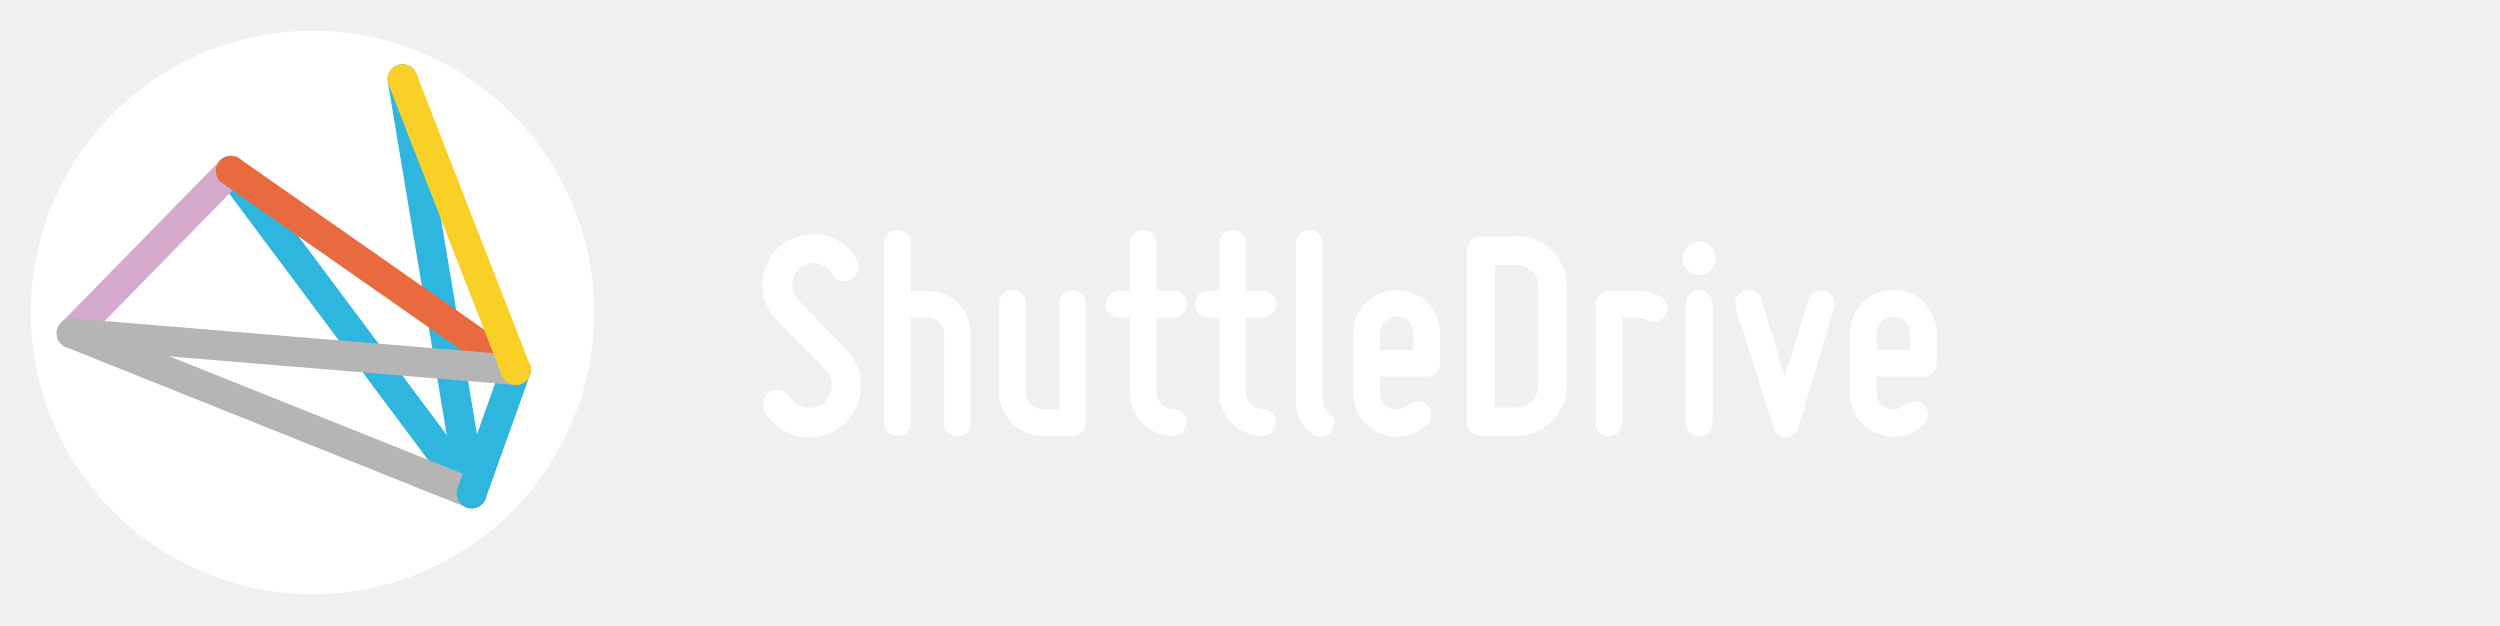
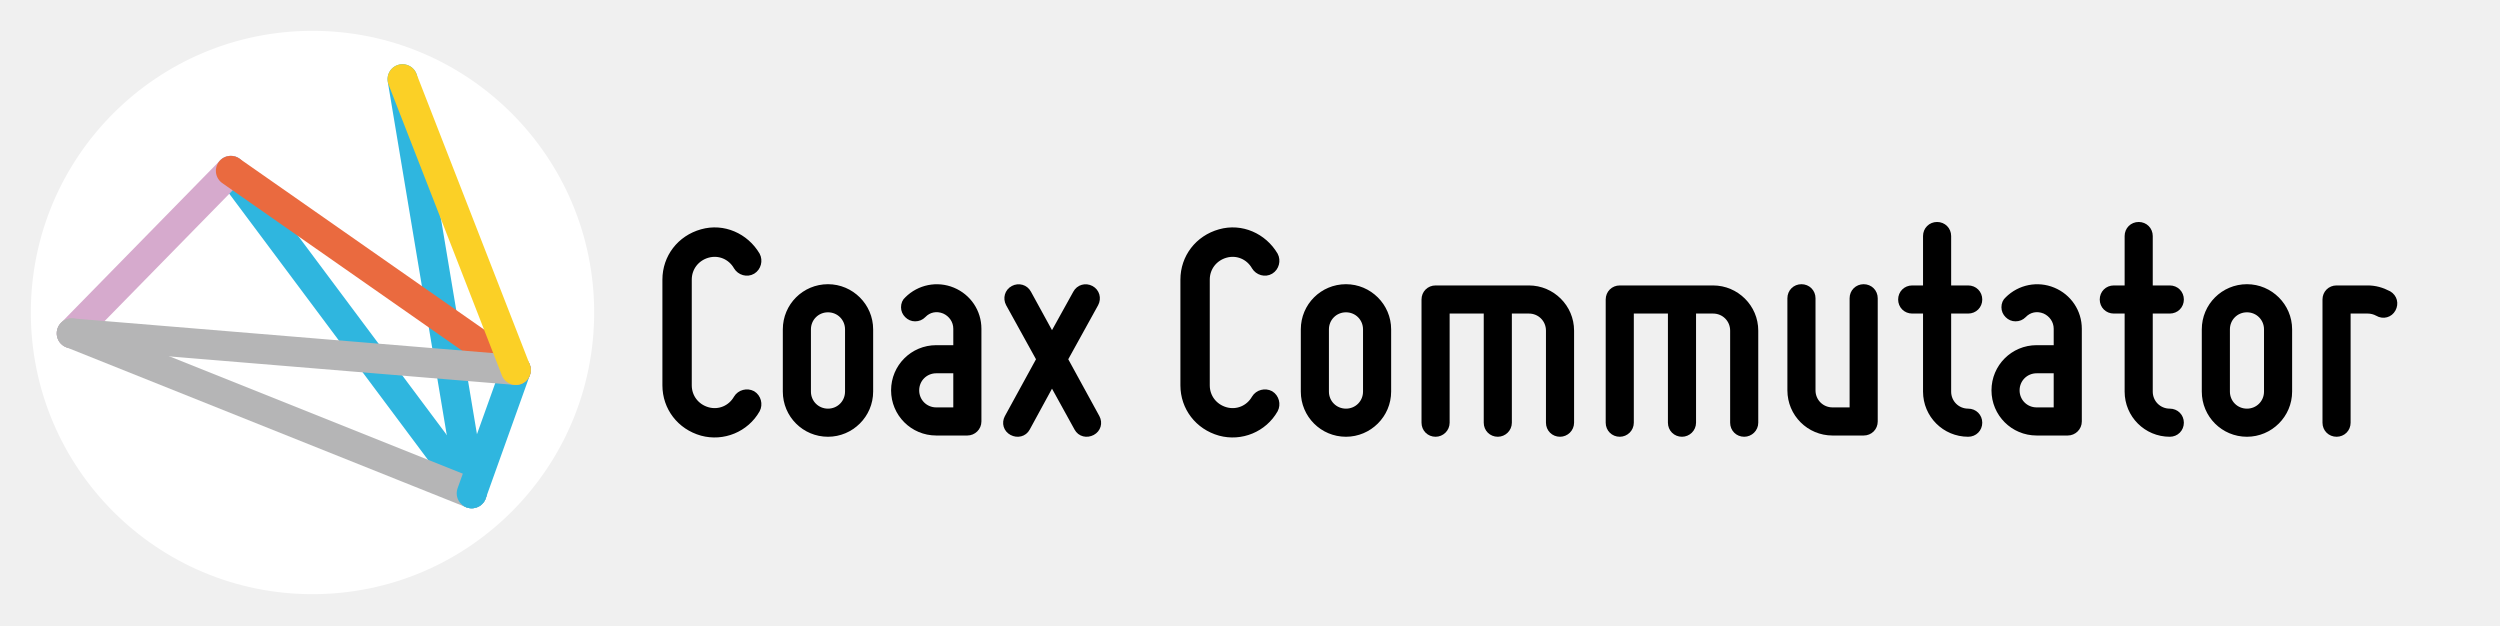
<svg xmlns="http://www.w3.org/2000/svg" version="1.1" id="Layer_1" x="0px" y="0px" viewBox="0 0 300 75.1" style="enable-background:new 0 0 300 75.1;" xml:space="preserve">
-   <style type="text/css">
+   <defs id="defs66" />
+   <style type="text/css" id="style2">
	.st0{fill:#FFFFFF;}
	.st1{fill:none;stroke:#2FB6DF;stroke-width:3.59;stroke-linecap:round;stroke-miterlimit:10;}
	.st2{fill:none;stroke:#D6AACD;stroke-width:3.59;stroke-linecap:round;stroke-miterlimit:10;}
	.st3{fill:none;stroke:#B5B5B6;stroke-width:3.59;stroke-linecap:round;stroke-miterlimit:10;}
	.st4{fill:none;stroke:#EA6A3F;stroke-width:3.59;stroke-linecap:round;stroke-miterlimit:10;}
	.st5{fill:none;stroke:#FBD026;stroke-width:3.59;stroke-linecap:round;stroke-miterlimit:10;}
	.st6{fill:#2FB6DF;}
	.st7{fill:none;stroke:#D15527;stroke-width:3.59;stroke-linecap:round;stroke-miterlimit:10;}
	.st8{fill:none;}
</style>
-   <g>
+   <g id="g35">
    <g id="Layer_1_1_">
-       <circle class="st0" cx="37.5" cy="37.5" r="33.8" />
-       <line class="st1" x1="48.3" y1="9.5" x2="56.6" y2="59.2" />
-       <line class="st1" x1="27.7" y1="20.5" x2="56.6" y2="59.2" />
-       <line class="st2" x1="8.6" y1="40" x2="27.7" y2="20.5" />
-       <line class="st3" x1="8.6" y1="40" x2="56.6" y2="59.2" />
-       <line class="st1" x1="56.6" y1="59.2" x2="61.9" y2="44.4" />
-       <line class="st4" x1="27.7" y1="20.5" x2="61.9" y2="44.4" />
-       <line class="st3" x1="8.6" y1="40" x2="61.9" y2="44.4" />
-       <line class="st5" x1="48.3" y1="9.5" x2="61.9" y2="44.4" />
-       <path class="st6" d="M40.5,28.5" />
-       <path class="st7" d="M41.9,29.7" />
-       <path class="st6" d="M28.1,30.2" />
-       <path class="st6" d="M28.1,30.2" />
-       <circle class="st8" cx="37.5" cy="37.5" r="37.5" />
+       <circle class="st0" cx="37.5" cy="37.5" r="33.8" id="circle6" />
+       <line class="st1" x1="48.3" y1="9.5" x2="56.6" y2="59.2" id="line8" />
+       <line class="st1" x1="27.7" y1="20.5" x2="56.6" y2="59.2" id="line10" />
+       <line class="st2" x1="8.6" y1="40" x2="27.7" y2="20.5" id="line12" />
+       <line class="st3" x1="8.6" y1="40" x2="56.6" y2="59.2" id="line14" />
+       <line class="st1" x1="56.6" y1="59.2" x2="61.9" y2="44.4" id="line16" />
+       <line class="st4" x1="27.7" y1="20.5" x2="61.9" y2="44.4" id="line18" />
+       <line class="st3" x1="8.6" y1="40" x2="61.9" y2="44.4" id="line20" />
+       <line class="st5" x1="48.3" y1="9.5" x2="61.9" y2="44.4" id="line22" />
+       <path class="st6" d="M40.5,28.5" id="path24" />
+       <path class="st7" d="M41.9,29.7" id="path26" />
+       <path class="st6" d="M28.1,30.2" id="path28" />
+       <path class="st6" d="M28.1,30.2" id="path30" />
+       <circle class="st8" cx="37.5" cy="37.5" r="37.5" id="circle32" />
    </g>
  </g>
-   <g>
-     <path class="st0" d="M99.8,46.5c0.1-0.8-0.2-1.6-0.8-2.2l-5.8-5.9c-1.2-1.2-1.8-3-1.7-4.7c0.1-1.7,1-3.3,2.4-4.4   c1.4-1,3.2-1.4,4.9-1.1c1.7,0.4,3.2,1.4,4,2.9c0.5,0.8,0.2,1.9-0.6,2.4c-0.8,0.5-1.9,0.2-2.3-0.6c-0.4-0.6-1-1.1-1.7-1.3   c-0.8-0.1-1.5,0-2.1,0.5c-0.6,0.4-1,1.1-1,1.9c-0.1,0.7,0.2,1.4,0.7,2l5.7,5.9c1.3,1.3,1.9,3.1,1.8,4.8c-0.1,1.8-1,3.4-2.4,4.5   c-1.4,1.1-3.2,1.5-5,1.2c-1.8-0.4-3.3-1.5-4.1-3c-0.5-0.8-0.2-1.9,0.6-2.4c0.8-0.5,1.9-0.2,2.4,0.6c0.4,0.7,1,1.2,1.8,1.3   c0.8,0.1,1.6,0,2.2-0.5C99.3,48,99.7,47.3,99.8,46.5z" />
-     <path class="st0" d="M106.1,50.8V29.2c0-0.9,0.7-1.6,1.6-1.6s1.6,0.7,1.6,1.6v5.7h2c2.9,0,5.2,2.3,5.2,5.2v10.7   c0,0.9-0.7,1.6-1.6,1.6s-1.6-0.7-1.6-1.6V40.1c0-1.1-0.9-2-2-2h-2v12.6c0,0.9-0.7,1.6-1.6,1.6S106.1,51.7,106.1,50.8z" />
-     <path class="st0" d="M119.9,47.1V36.4c0-0.9,0.7-1.6,1.6-1.6s1.6,0.7,1.6,1.6v10.7c0,1.1,0.9,2,2,2h2V36.4c0-0.9,0.7-1.6,1.6-1.6   s1.6,0.7,1.6,1.6v14.3c0,0.9-0.7,1.6-1.6,1.6h-3.6C122.2,52.3,119.9,49.9,119.9,47.1z" />
-     <path class="st0" d="M132.7,36.5c0-0.9,0.7-1.6,1.6-1.6h1.3v-5.7c0-0.9,0.7-1.6,1.6-1.6s1.6,0.7,1.6,1.6v5.7h2   c0.9,0,1.6,0.7,1.6,1.6c0,0.9-0.7,1.6-1.6,1.6h-2v9c0,1.1,0.9,2,2,2c0.9,0,1.6,0.7,1.6,1.6c0,0.9-0.7,1.6-1.6,1.6   c-2.9,0-5.2-2.3-5.2-5.2v-9h-1.3C133.4,38.2,132.7,37.4,132.7,36.5z" />
-     <path class="st0" d="M143.4,36.5c0-0.9,0.7-1.6,1.6-1.6h1.3v-5.7c0-0.9,0.7-1.6,1.6-1.6c0.9,0,1.6,0.7,1.6,1.6v5.7h2   c0.9,0,1.6,0.7,1.6,1.6c0,0.9-0.7,1.6-1.6,1.6h-2v9c0,1.1,0.9,2,2,2c0.9,0,1.6,0.7,1.6,1.6c0,0.9-0.7,1.6-1.6,1.6   c-2.9,0-5.2-2.3-5.2-5.2v-9H145C144.1,38.2,143.4,37.4,143.4,36.5z" />
-     <path class="st0" d="M155.5,48.3V29.2c0-0.9,0.8-1.6,1.6-1.6c0.9,0,1.6,0.7,1.6,1.6v19.1c0,0.4,0.3,0.9,0.6,1.1   c0.8,0.5,1,1.4,0.6,2.2c-0.4,0.8-1.4,1-2.2,0.6C156.4,51.4,155.5,49.9,155.5,48.3z" />
-     <path class="st0" d="M162.4,47.2V40c0-2.9,2.3-5.2,5.2-5.2c2.9,0,5.2,2.3,5.2,5.2v3.6c0,0.9-0.7,1.6-1.6,1.6h-5.6v2   c0,0.8,0.5,1.5,1.2,1.8c0.8,0.3,1.6,0.1,2.2-0.4c0.6-0.6,1.7-0.6,2.3,0c0.6,0.6,0.6,1.7,0,2.3c-1.5,1.5-3.7,1.9-5.7,1.1   C163.6,51.2,162.4,49.3,162.4,47.2z M165.6,40v2c1.2,0,2.8,0,4,0c0-1,0-2,0-2c0-1.1-0.9-2-2-2C166.5,38,165.6,38.9,165.6,40z" />
-     <path class="st0" d="M182,28.3c3.3,0,6,2.7,6,6v12c0,3.3-2.7,6-6,6h-4.3c-1,0-1.7-0.8-1.7-1.7V30.1c0-0.9,0.8-1.7,1.7-1.7H182z    M182,31.8h-2.6v17.1h2.6c1.4,0,2.6-1.2,2.6-2.6v-12C184.6,32.9,183.4,31.8,182,31.8z" />
-     <path class="st0" d="M191.5,50.8V36.5c0-0.9,0.7-1.6,1.6-1.6h3.6c0.9,0,1.8,0.3,2.6,0.7c0.8,0.5,1,1.4,0.6,2.2   c-0.5,0.8-1.4,1-2.2,0.6c-0.3-0.1-0.6-0.3-1-0.3h-2v12.6c0,0.9-0.7,1.6-1.6,1.6C192.2,52.4,191.5,51.7,191.5,50.8z" />
-     <path class="st0" d="M201.9,31c0-1.1,0.9-2,2-2c1.1,0,2,0.9,2,2s-0.9,2-2,2C202.8,33,201.9,32.1,201.9,31z M203.9,52.4   c-0.9,0-1.6-0.7-1.6-1.6V36.4c0-0.9,0.7-1.6,1.6-1.6c0.9,0,1.6,0.7,1.6,1.6v14.4C205.5,51.7,204.8,52.4,203.9,52.4z" />
-     <path class="st0" d="M208.3,36.9c-0.3-0.9,0.2-1.8,1.1-2c0.9-0.3,1.8,0.2,2,1.1c0,0,1.5,5,2.8,9.2c1.3-4.2,2.8-9.2,2.8-9.2   c0.3-0.9,1.2-1.3,2-1.1c0.9,0.3,1.3,1.2,1.1,2l-4.3,14.4c-0.2,0.7-0.8,1.2-1.5,1.2s-1.3-0.5-1.5-1.2L208.3,36.9z" />
-     <path class="st0" d="M222,47.2V40c0-2.9,2.3-5.2,5.2-5.2c2.9,0,5.2,2.3,5.2,5.2v3.6c0,0.9-0.7,1.6-1.6,1.6h-5.6v2   c0,0.8,0.5,1.5,1.2,1.8c0.8,0.3,1.6,0.1,2.2-0.4c0.6-0.6,1.7-0.6,2.3,0c0.6,0.6,0.6,1.7,0,2.3c-1.5,1.5-3.7,1.9-5.7,1.1   C223.2,51.2,222,49.3,222,47.2z M225.2,40v2c1.2,0,2.8,0,4,0c0-1,0-2,0-2c0-1.1-0.9-2-2-2C226.1,38,225.2,38.9,225.2,40z" />
+   <g id="g61">
+     <g aria-label="Coax Commutator" id="text503" style="font-weight:bold;font-size:37.333px;font-family:Miso;-inkscape-font-specification:'Miso Bold';stroke:#000000;stroke-width:1.134;stroke-linejoin:round">
+       <path d="m 84.275,51.732 c 2.464,0.672 5.115,-0.411 6.384,-2.651 0.299,-0.56 0.112,-1.307 -0.448,-1.643 -0.56,-0.299 -1.307,-0.112 -1.643,0.448 -0.747,1.307 -2.24,1.941 -3.696,1.531 -1.456,-0.411 -2.427,-1.68 -2.427,-3.173 V 33.551 c 0,-1.493 0.971,-2.763 2.427,-3.173 1.456,-0.411 2.949,0.224 3.696,1.531 0.336,0.56 1.083,0.784 1.643,0.448 0.56,-0.336 0.747,-1.083 0.448,-1.643 -1.307,-2.203 -3.883,-3.36 -6.384,-2.651 -2.539,0.709 -4.219,2.912 -4.219,5.488 v 12.693 c 0,2.576 1.68,4.779 4.219,5.488 z" style="font-weight:normal;-inkscape-font-specification:Miso" id="path5842" />
+       <path d="m 99.358,51.844 c 2.651,0 4.853,-2.165 4.853,-4.853 v -7.467 c 0,-2.688 -2.203,-4.853 -4.853,-4.853 -2.688,0 -4.853,2.165 -4.853,4.853 v 7.467 c 0,2.688 2.165,4.853 4.853,4.853 z m 0,-14.933 c 1.456,0 2.613,1.157 2.613,2.613 v 7.467 c 0,1.456 -1.157,2.613 -2.613,2.613 -1.456,0 -2.613,-1.157 -2.613,-2.613 v -7.467 c 0,-1.456 1.157,-2.613 2.613,-2.613 z" style="font-weight:normal;-inkscape-font-specification:Miso" id="path5844" />
+       <path d="m 114.963,41.988 h -2.613 c -2.688,0 -4.853,2.165 -4.853,4.853 0,2.688 2.165,4.853 4.853,4.853 h 3.733 c 0.597,0 1.12,-0.485 1.12,-1.12 V 39.449 c 0,-1.941 -1.157,-3.659 -2.949,-4.405 -1.792,-0.747 -3.845,-0.336 -5.227,1.045 -0.224,0.187 -0.336,0.448 -0.336,0.784 0,0.299 0.112,0.56 0.336,0.784 0.224,0.224 0.485,0.336 0.784,0.336 0.336,0 0.597,-0.112 0.821,-0.336 0.709,-0.747 1.755,-0.971 2.763,-0.56 0.933,0.411 1.568,1.307 1.568,2.352 z m -5.227,4.853 c 0,-1.456 1.157,-2.613 2.613,-2.613 h 2.613 v 5.227 h -2.613 c -1.456,0 -2.613,-1.157 -2.613,-2.613 z" style="font-weight:normal;-inkscape-font-specification:Miso" id="path5846" />
+       <path d="m 121.533,51.695 c 0.56,0.299 1.232,0.149 1.531,-0.411 l 3.173,-5.824 3.211,5.824 c 0.299,0.56 0.971,0.709 1.531,0.411 0.56,-0.299 0.747,-0.933 0.448,-1.493 l -3.883,-7.093 3.733,-6.757 c 0.299,-0.56 0.112,-1.232 -0.448,-1.531 -0.56,-0.299 -1.232,-0.112 -1.531,0.448 l -3.061,5.525 -3.024,-5.525 c -0.299,-0.56 -0.971,-0.747 -1.531,-0.448 -0.56,0.299 -0.747,0.971 -0.448,1.531 l 3.733,6.757 -3.883,7.093 c -0.299,0.56 -0.112,1.195 0.448,1.493 z" style="font-weight:normal;-inkscape-font-specification:Miso" id="path5848" />
+       <path d="m 146.435,51.732 c 2.464,0.672 5.115,-0.411 6.384,-2.651 0.299,-0.56 0.112,-1.307 -0.448,-1.643 -0.56,-0.299 -1.307,-0.112 -1.643,0.448 -0.747,1.307 -2.24,1.941 -3.696,1.531 -1.456,-0.411 -2.427,-1.68 -2.427,-3.173 V 33.551 c 0,-1.493 0.971,-2.763 2.427,-3.173 1.456,-0.411 2.949,0.224 3.696,1.531 0.336,0.56 1.083,0.784 1.643,0.448 0.56,-0.336 0.747,-1.083 0.448,-1.643 -1.307,-2.203 -3.883,-3.36 -6.384,-2.651 -2.539,0.709 -4.219,2.912 -4.219,5.488 v 12.693 c 0,2.576 1.68,4.779 4.219,5.488 z" style="font-weight:normal;-inkscape-font-specification:Miso" id="path5850" />
+       <path d="m 161.517,51.844 c 2.651,0 4.853,-2.165 4.853,-4.853 v -7.467 c 0,-2.688 -2.203,-4.853 -4.853,-4.853 -2.688,0 -4.853,2.165 -4.853,4.853 v 7.467 c 0,2.688 2.165,4.853 4.853,4.853 z m 0,-14.933 c 1.456,0 2.613,1.157 2.613,2.613 v 7.467 c 0,1.456 -1.157,2.613 -2.613,2.613 -1.456,0 -2.613,-1.157 -2.613,-2.613 v -7.467 c 0,-1.456 1.157,-2.613 2.613,-2.613 z" style="font-weight:normal;-inkscape-font-specification:Miso" id="path5852" />
+       <path d="m 173.389,37.06 h 5.227 v 13.664 c 0,0.635 0.485,1.12 1.12,1.12 0.597,0 1.12,-0.485 1.12,-1.12 V 37.06 h 2.613 c 1.456,0 2.613,1.157 2.613,2.613 v 11.051 c 0,0.635 0.485,1.12 1.12,1.12 0.597,0 1.12,-0.485 1.12,-1.12 V 39.673 c 0,-2.688 -2.203,-4.853 -4.853,-4.853 h -11.2 c -0.635,0 -1.12,0.485 -1.12,1.12 v 14.784 c 0,0.635 0.485,1.12 1.12,1.12 0.597,0 1.12,-0.485 1.12,-1.12 z" style="font-weight:normal;-inkscape-font-specification:Miso" id="path5854" />
+       <path d="m 195.491,37.06 h 5.227 v 13.664 c 0,0.635 0.485,1.12 1.12,1.12 0.597,0 1.12,-0.485 1.12,-1.12 V 37.06 h 2.613 c 1.456,0 2.613,1.157 2.613,2.613 v 11.051 c 0,0.635 0.485,1.12 1.12,1.12 0.597,0 1.12,-0.485 1.12,-1.12 V 39.673 c 0,-2.688 -2.203,-4.853 -4.853,-4.853 h -11.2 c -0.635,0 -1.12,0.485 -1.12,1.12 v 14.784 c 0,0.635 0.485,1.12 1.12,1.12 0.597,0 1.12,-0.485 1.12,-1.12 z" style="font-weight:normal;-inkscape-font-specification:Miso" id="path5856" />
+       <path d="m 219.907,51.695 h 3.733 c 0.635,0 1.12,-0.485 1.12,-1.12 V 35.791 c 0,-0.635 -0.485,-1.12 -1.12,-1.12 -0.635,0 -1.12,0.485 -1.12,1.12 v 13.664 h -2.613 c -1.456,0 -2.613,-1.157 -2.613,-2.613 V 35.791 c 0,-0.635 -0.485,-1.12 -1.12,-1.12 -0.635,0 -1.12,0.485 -1.12,1.12 v 11.051 c 0,2.688 2.165,4.853 4.853,4.853 z" style="font-weight:normal;-inkscape-font-specification:Miso" id="path5858" />
+       <path d="m 229.464,37.06 h 1.867 v 9.931 c 0,2.688 2.165,4.853 4.853,4.853 0.635,0 1.12,-0.485 1.12,-1.12 0,-0.635 -0.485,-1.12 -1.12,-1.12 -1.456,0 -2.613,-1.157 -2.613,-2.613 v -9.931 h 2.613 c 0.635,0 1.12,-0.485 1.12,-1.12 0,-0.635 -0.485,-1.12 -1.12,-1.12 h -2.613 v -6.496 c 0,-0.635 -0.485,-1.12 -1.12,-1.12 -0.635,0 -1.12,0.485 -1.12,1.12 v 6.496 h -1.867 c -0.635,0 -1.12,0.485 -1.12,1.12 0,0.635 0.485,1.12 1.12,1.12 z" style="font-weight:normal;-inkscape-font-specification:Miso" id="path5860" />
+       <path d="m 247.011,41.988 h -2.613 c -2.688,0 -4.853,2.165 -4.853,4.853 0,2.688 2.165,4.853 4.853,4.853 h 3.733 c 0.597,0 1.12,-0.485 1.12,-1.12 V 39.449 c 0,-1.941 -1.157,-3.659 -2.949,-4.405 -1.792,-0.747 -3.845,-0.336 -5.227,1.045 -0.224,0.187 -0.336,0.448 -0.336,0.784 0,0.299 0.112,0.56 0.336,0.784 0.224,0.224 0.485,0.336 0.784,0.336 0.336,0 0.597,-0.112 0.821,-0.336 0.709,-0.747 1.755,-0.971 2.763,-0.56 0.933,0.411 1.568,1.307 1.568,2.352 z m -5.227,4.853 c 0,-1.456 1.157,-2.613 2.613,-2.613 h 2.613 v 5.227 h -2.613 c -1.456,0 -2.613,-1.157 -2.613,-2.613 z" style="font-weight:normal;-inkscape-font-specification:Miso" id="path5862" />
+       <path d="m 253.656,37.06 h 1.867 v 9.931 c 0,2.688 2.165,4.853 4.853,4.853 0.635,0 1.12,-0.485 1.12,-1.12 0,-0.635 -0.485,-1.12 -1.12,-1.12 -1.456,0 -2.613,-1.157 -2.613,-2.613 v -9.931 h 2.613 c 0.635,0 1.12,-0.485 1.12,-1.12 0,-0.635 -0.485,-1.12 -1.12,-1.12 h -2.613 v -6.496 c 0,-0.635 -0.485,-1.12 -1.12,-1.12 -0.635,0 -1.12,0.485 -1.12,1.12 v 6.496 h -1.867 c -0.635,0 -1.12,0.485 -1.12,1.12 0,0.635 0.485,1.12 1.12,1.12 z" style="font-weight:normal;-inkscape-font-specification:Miso" id="path5864" />
+       <path d="m 269.635,51.844 c 2.651,0 4.853,-2.165 4.853,-4.853 v -7.467 c 0,-2.688 -2.203,-4.853 -4.853,-4.853 -2.688,0 -4.853,2.165 -4.853,4.853 v 7.467 c 0,2.688 2.165,4.853 4.853,4.853 z m 0,-14.933 c 1.456,0 2.613,1.157 2.613,2.613 v 7.467 c 0,1.456 -1.157,2.613 -2.613,2.613 -1.456,0 -2.613,-1.157 -2.613,-2.613 v -7.467 c 0,-1.456 1.157,-2.613 2.613,-2.613 z" style="font-weight:normal;-inkscape-font-specification:Miso" id="path5866" />
+       <path d="m 280.386,51.844 c 0.635,0 1.12,-0.485 1.12,-1.12 V 37.06 h 2.613 c 0.448,0 0.896,0.112 1.307,0.336 0.56,0.336 1.232,0.149 1.531,-0.411 0.299,-0.56 0.149,-1.195 -0.411,-1.531 -0.784,-0.411 -1.568,-0.635 -2.427,-0.635 h -3.733 c -0.635,0 -1.12,0.485 -1.12,1.12 v 14.784 c 0,0.635 0.485,1.12 1.12,1.12 z" style="font-weight:normal;-inkscape-font-specification:Miso" id="path5868" />
+     </g>
  </g>
</svg>
